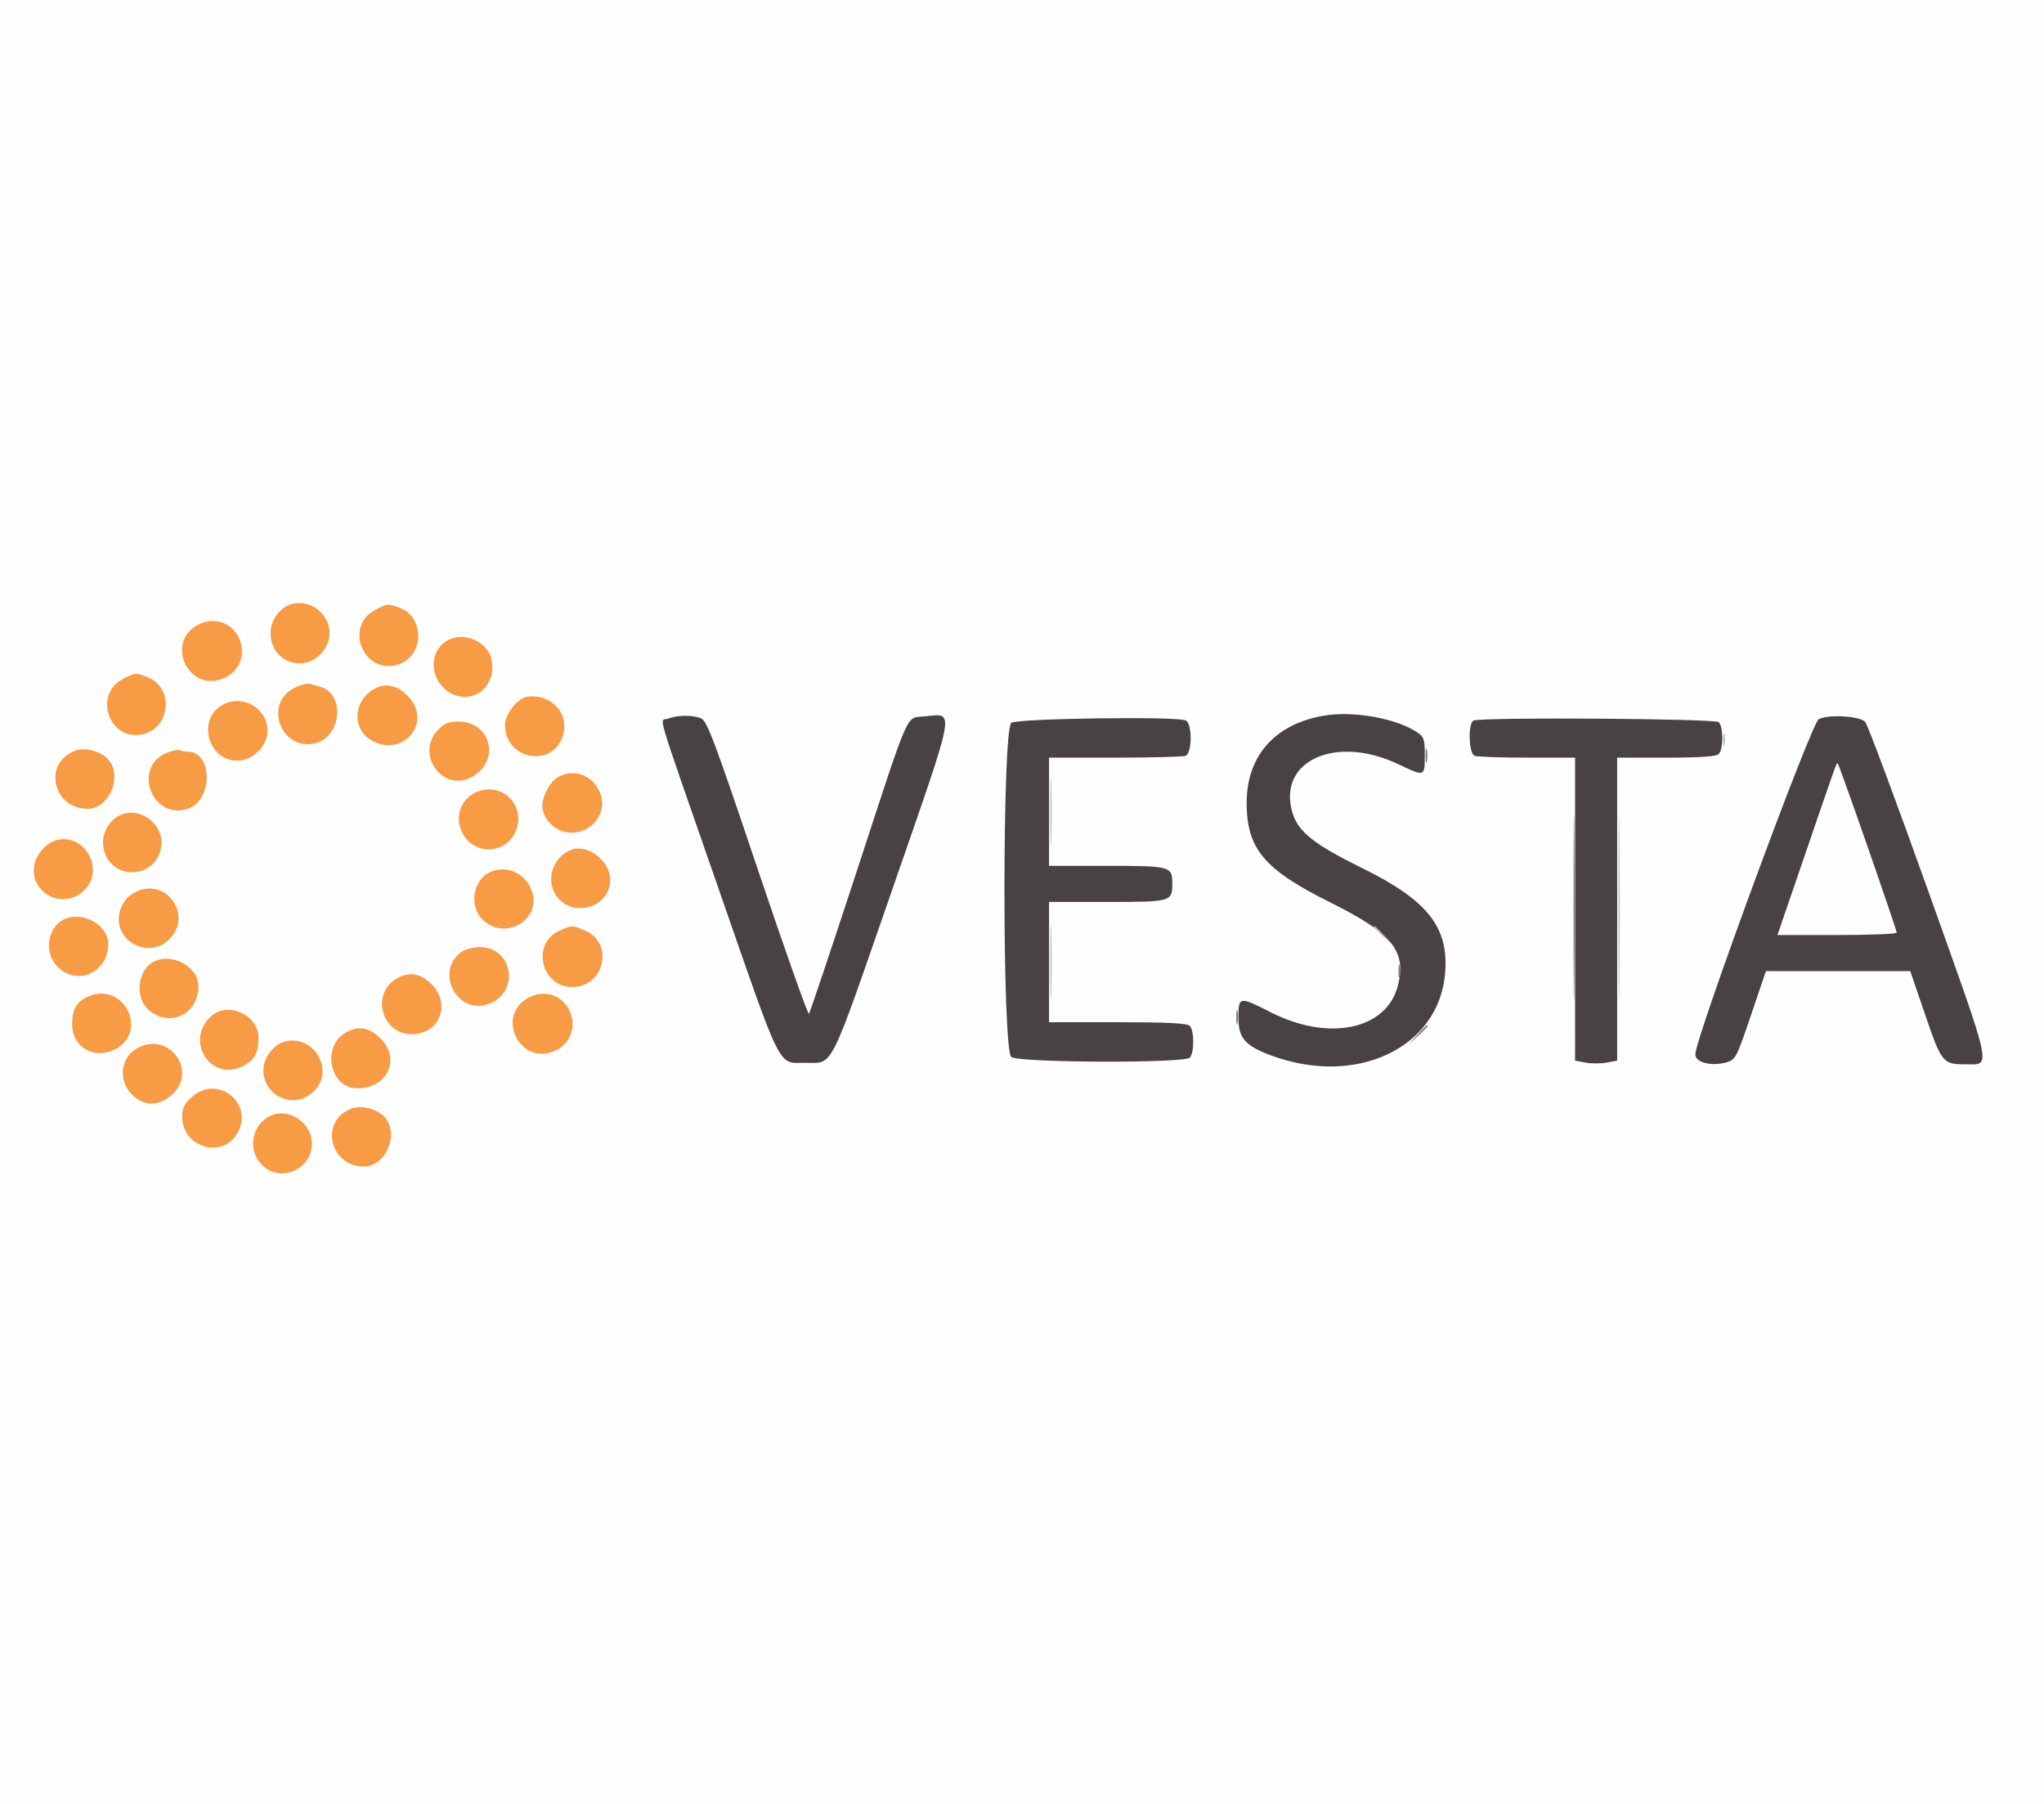
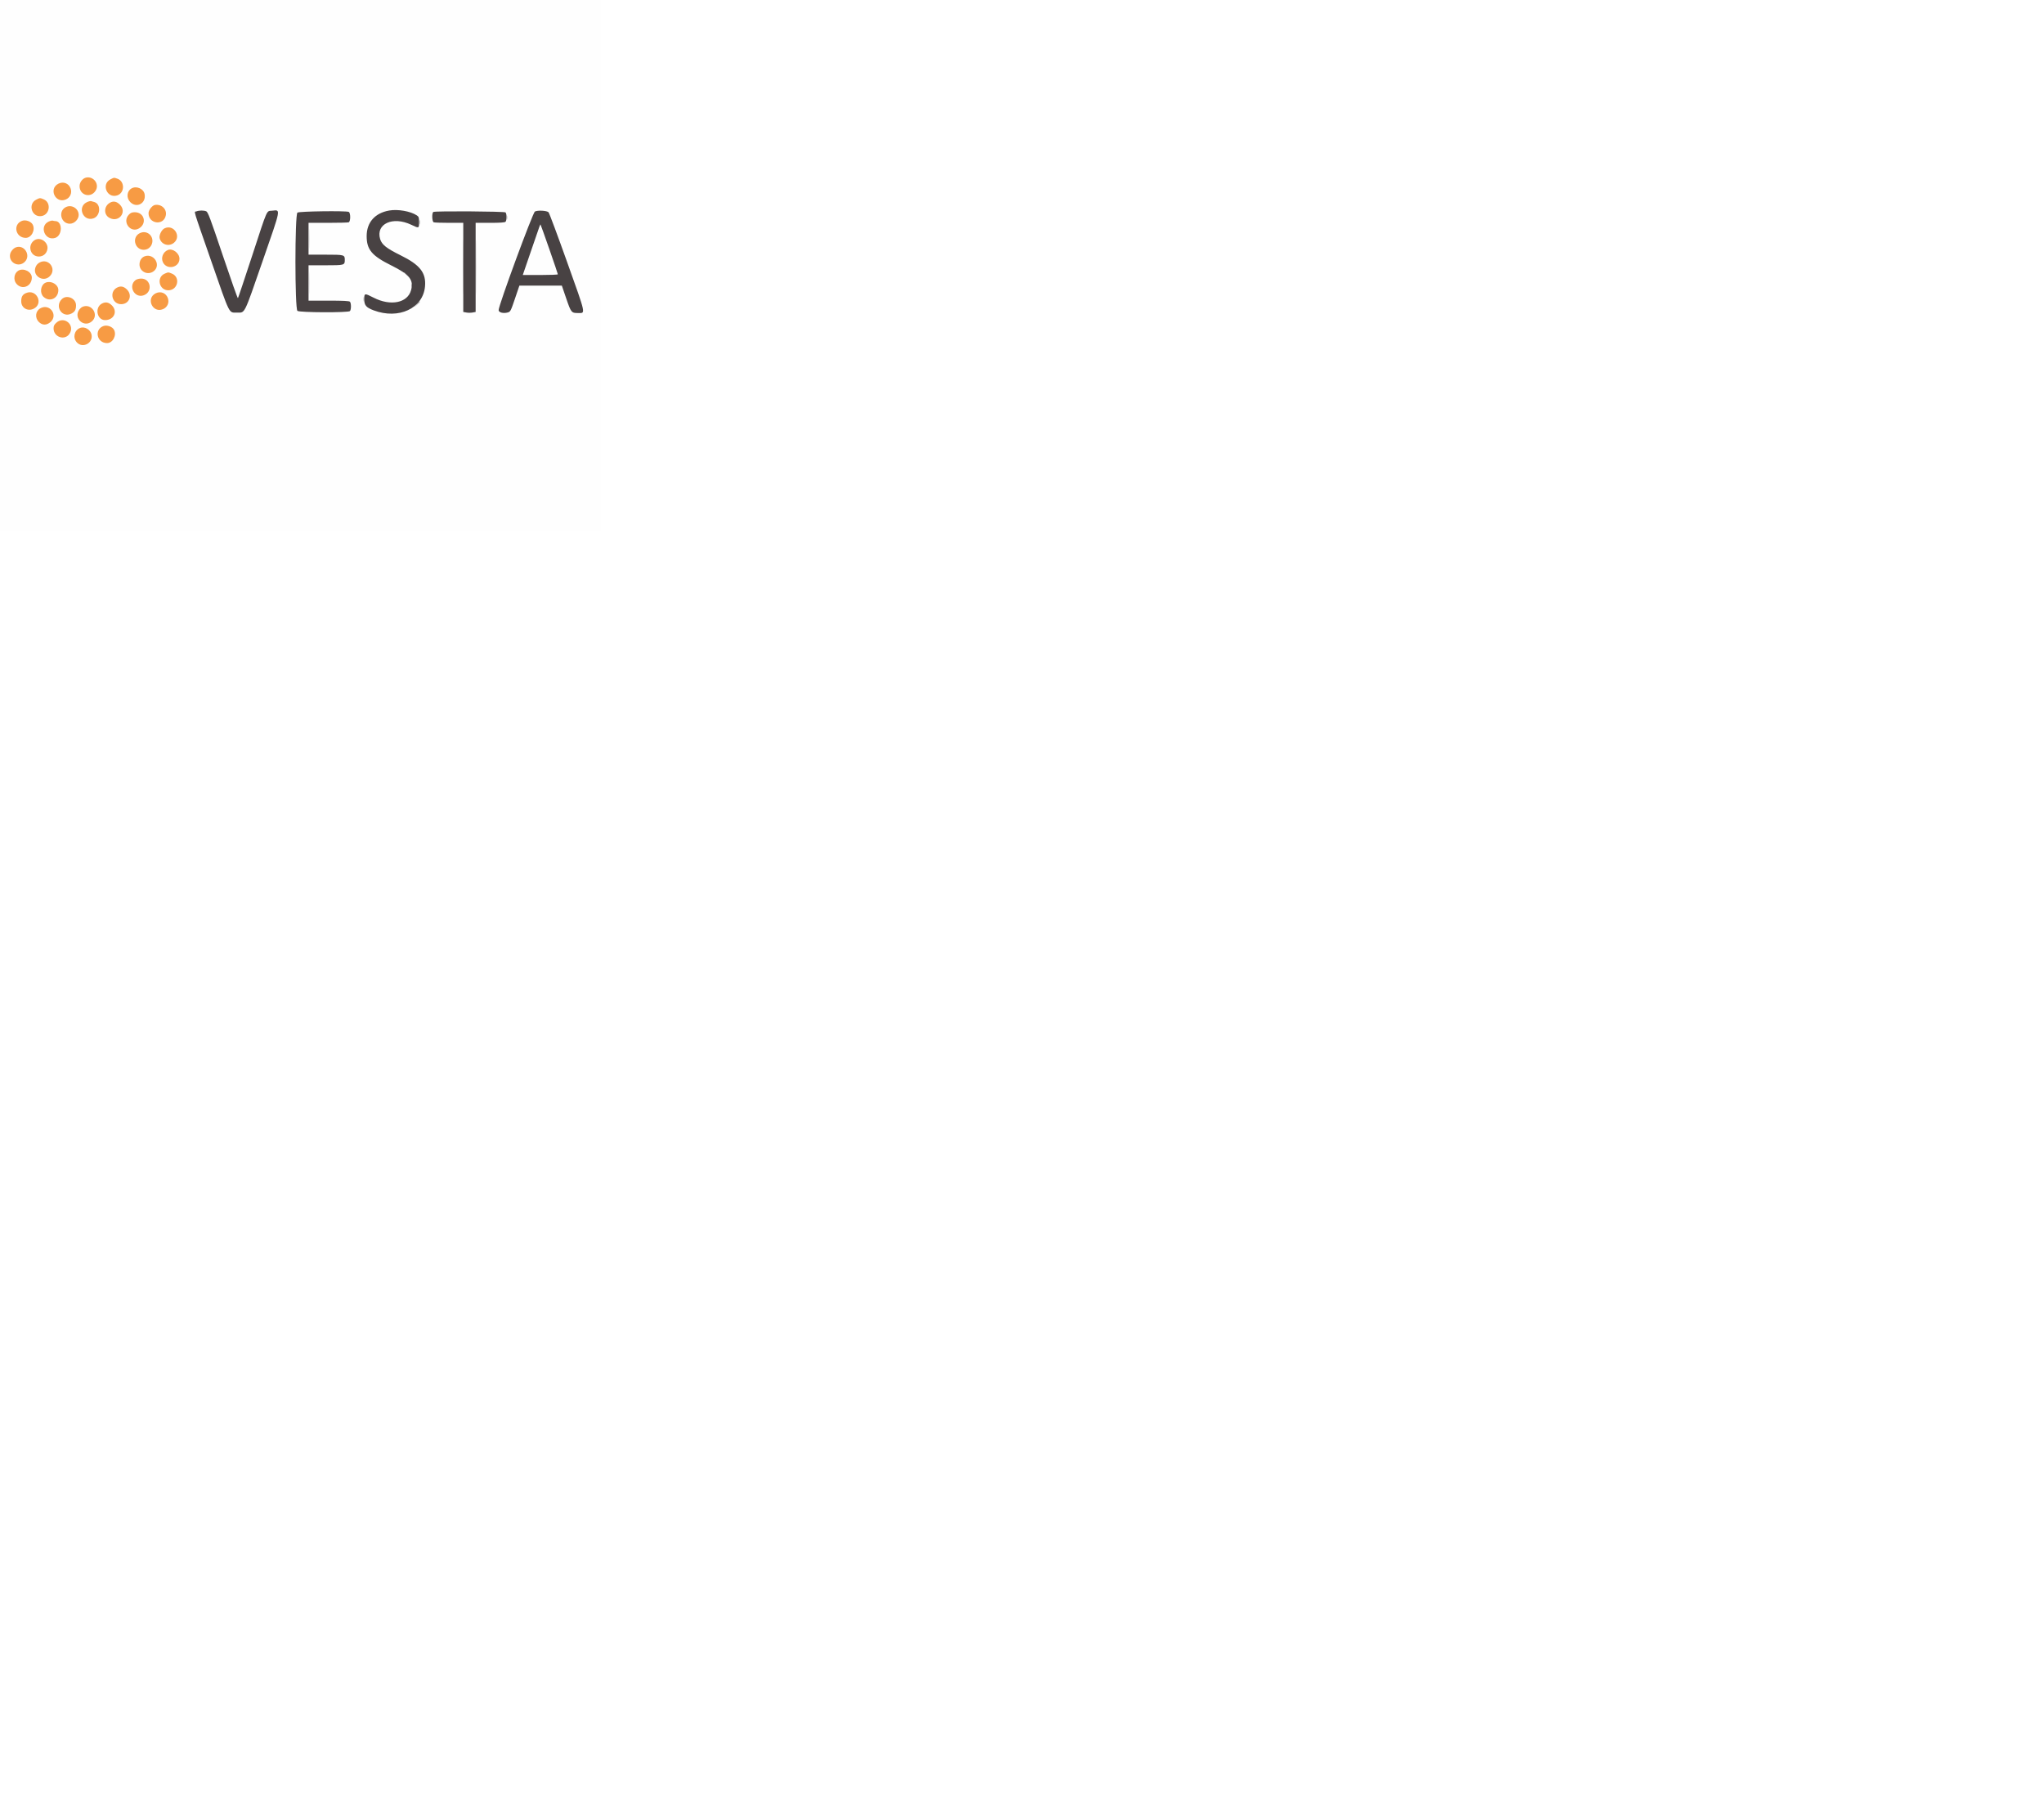
- <svg xmlns="http://www.w3.org/2000/svg" id="svg" version="1.1" style="display: block;">
+ <svg xmlns="http://www.w3.org/2000/svg" id="svg" version="1.1" width="1360" height="1200" style="display: block;">
  <g id="svgg">
    <path id="path0" d="M0.000 176.471 L 0.000 352.941 200.000 352.941 L 400.000 352.941 400.000 176.471 L 400.000 0.000 200.000 0.000 L 0.000 0.000 0.000 176.471 M63.088 119.989 C 68.084 125.530,60.484 133.302,54.771 128.494 C 52.518 126.598,51.898 123.762,53.191 121.263 C 55.237 117.305,60.104 116.679,63.088 119.989 M80.531 120.264 C 84.061 123.793,81.752 129.719,76.577 130.413 C 73.296 130.853,70.000 127.845,70.000 124.412 C 70.000 119.041,76.678 116.410,80.531 120.264 M45.432 122.893 C 49.641 126.653,47.120 133.235,41.471 133.235 C 39.391 133.235,38.514 132.899,37.219 131.604 C 33.519 127.904,36.262 121.176,41.471 121.176 C 42.894 121.176,44.092 121.696,45.432 122.893 M93.208 125.027 C 96.159 126.427,97.456 129.676,96.233 132.603 C 93.678 138.718,84.706 137.246,84.706 130.713 C 84.706 125.839,88.946 123.004,93.208 125.027 M31.119 133.793 C 33.327 136.001,33.279 139.929,31.016 142.193 C 28.549 144.660,24.652 144.530,22.305 141.902 C 17.020 135.988,25.507 128.180,31.119 133.793 M64.674 135.583 C 68.280 139.189,65.390 145.882,60.226 145.882 C 57.291 145.882,54.118 142.745,54.118 139.844 C 54.118 134.406,60.800 131.709,64.674 135.583 M80.045 135.837 C 83.114 138.906,82.074 143.899,78.011 145.597 C 71.927 148.139,66.749 140.193,71.640 135.822 C 74.309 133.438,77.652 133.443,80.045 135.837 M107.653 136.862 C 111.864 139.349,111.497 145.809,107.040 147.655 C 104.947 148.522,101.682 148.005,100.416 146.605 C 95.534 141.211,101.475 133.212,107.653 136.862 M50.816 138.838 C 54.670 142.560,51.911 148.824,46.416 148.824 C 39.897 148.824,38.288 139.917,44.340 137.330 C 46.700 136.322,48.690 136.785,50.816 138.838 M273.567 141.086 C 278.200 142.883,279.412 144.177,279.412 147.328 C 279.412 152.189,278.571 152.701,274.502 150.316 C 264.261 144.314,252.941 147.531,252.941 156.442 C 252.941 161.624,255.175 163.753,266.634 169.494 C 279.388 175.883,282.983 180.136,283.010 188.869 C 283.048 200.695,275.153 208.056,261.765 208.680 C 250.457 209.207,241.765 205.328,241.765 199.754 C 241.765 194.524,242.088 194.423,248.528 197.658 C 261.557 204.202,273.529 200.503,273.529 189.932 C 273.529 184.881,270.628 182.044,260.083 176.786 C 247.012 170.270,243.827 166.404,243.827 157.059 C 243.827 143.099,258.478 135.230,273.567 141.086 M148.220 168.937 C 153.549 184.691,158.049 197.442,158.220 197.273 C 158.390 197.105,162.765 184.215,167.941 168.630 L 177.353 140.294 181.463 140.294 C 184.920 140.294,185.604 140.459,185.772 141.331 C 185.996 142.496,164.520 204.848,163.183 206.912 C 162.412 208.102,161.853 208.235,157.647 208.235 C 151.665 208.235,153.341 211.540,140.341 174.118 C 127.267 136.480,127.858 139.855,134.386 140.124 L 138.529 140.294 148.220 168.937 M365.398 141.029 C 366.644 142.496,388.981 205.514,388.725 206.841 C 388.541 207.799,387.944 207.941,384.113 207.941 L 379.712 207.941 376.551 198.971 L 373.390 190.000 359.685 190.000 L 345.980 190.000 343.205 198.382 C 341.679 202.993,340.160 207.107,339.829 207.525 C 338.849 208.762,331.539 208.235,331.286 206.909 C 331.072 205.787,353.103 143.490,354.480 141.324 C 355.611 139.544,363.946 139.320,365.398 141.029 M94.265 142.930 C 99.260 148.472,91.661 156.243,85.947 151.435 C 83.694 149.539,83.075 146.703,84.367 144.204 C 86.414 140.246,91.280 139.620,94.265 142.930 M232.824 141.294 C 233.212 141.682,233.529 143.085,233.529 144.412 C 233.529 148.249,233.580 148.235,219.000 148.235 L 205.882 148.235 205.882 158.811 L 205.882 169.387 217.478 169.546 L 229.074 169.706 229.626 171.630 C 229.998 172.929,229.962 174.028,229.513 175.013 L 228.849 176.471 217.366 176.471 L 205.882 176.471 205.882 188.224 L 205.882 199.978 219.559 200.136 L 233.235 200.294 233.732 202.353 C 234.040 203.632,233.990 205.025,233.599 206.029 L 232.970 207.647 215.645 207.647 C 200.679 207.647,198.193 207.521,197.395 206.723 C 195.991 205.319,195.991 142.917,197.395 141.513 C 198.601 140.307,231.632 140.103,232.824 141.294 M337.306 143.075 C 337.675 144.565,337.631 145.743,337.172 146.751 L 336.496 148.235 326.777 148.235 L 317.059 148.235 317.059 177.529 C 317.059 210.271,317.356 208.235,312.578 208.235 C 307.153 208.235,307.647 211.279,307.647 177.878 L 307.647 148.235 297.710 148.235 C 286.763 148.235,287.059 148.341,287.059 144.412 C 287.059 140.281,285.154 140.559,312.271 140.729 L 336.765 140.882 337.306 143.075 M20.523 147.977 C 25.537 152.196,21.154 160.266,14.959 158.222 C 11.069 156.938,9.556 153.115,11.471 149.412 C 13.203 146.061,17.447 145.388,20.523 147.977 M37.666 147.363 C 39.954 148.546,41.382 151.367,40.925 153.801 C 40.180 157.774,35.352 159.967,31.873 157.912 C 25.147 153.939,30.729 143.775,37.666 147.363 M355.587 161.549 C 353.382 167.976,350.827 175.333,349.910 177.896 C 347.868 183.605,346.639 182.996,359.829 182.807 L 371.005 182.647 365.301 166.254 L 359.597 149.862 355.587 161.549 M116.235 153.176 C 118.550 155.491,118.810 157.580,117.126 160.341 C 114.267 165.030,107.132 163.832,106.131 158.494 C 104.974 152.325,111.794 148.736,116.235 153.176 M100.147 156.459 C 105.202 162.067,97.266 169.793,91.627 164.754 C 89.999 163.300,89.706 162.635,89.706 160.404 C 89.706 154.550,96.210 152.093,100.147 156.459 M30.045 160.543 C 34.258 164.755,30.454 172.145,24.721 170.886 C 17.724 169.349,18.737 158.824,25.882 158.824 C 27.799 158.824,28.697 159.194,30.045 160.543 M16.055 165.303 C 19.746 168.207,19.144 173.894,14.960 175.643 C 10.697 177.424,6.471 174.570,6.471 169.910 C 6.471 165.061,12.229 162.294,16.055 165.303 M117.671 167.374 C 122.117 171.398,118.477 179.074,112.642 177.979 C 107.118 176.943,105.660 169.465,110.456 166.767 C 112.419 165.663,116.124 165.974,117.671 167.374 M102.137 171.042 C 107.704 175.552,102.822 184.285,96.266 181.546 C 90.073 178.958,91.828 170.026,98.529 170.026 C 99.882 170.026,101.416 170.458,102.137 171.042 M33.079 175.246 C 37.316 179.031,34.765 185.588,29.056 185.588 C 26.770 185.588,26.121 185.305,24.658 183.667 C 19.536 177.935,27.346 170.124,33.079 175.246 M17.914 179.732 C 20.864 181.132,22.162 184.382,20.939 187.309 C 18.312 193.595,9.412 191.932,9.412 185.155 C 9.412 180.463,13.695 177.731,17.914 179.732 M116.020 182.893 C 120.257 186.678,117.706 193.235,111.997 193.235 C 109.711 193.235,109.062 192.952,107.599 191.314 C 102.477 185.582,110.288 177.771,116.020 182.893 M96.926 185.885 C 100.546 188.092,100.865 192.790,97.582 195.553 C 92.024 200.229,84.360 192.343,89.215 186.944 C 91.401 184.513,94.074 184.146,96.926 185.885 M35.628 187.920 C 41.543 190.391,39.434 199.412,32.941 199.412 C 27.937 199.412,25.204 193.694,28.317 189.736 C 30.406 187.080,32.420 186.579,35.628 187.920 M84.751 192.308 C 90.279 197.835,82.196 206.368,76.553 200.962 C 74.468 198.964,73.960 196.810,74.991 194.342 C 76.689 190.279,81.682 189.239,84.751 192.308 M23.882 196.118 C 26.422 198.657,26.594 201.417,24.376 204.053 C 21.615 207.334,16.943 207.018,14.678 203.397 C 10.838 197.257,18.758 190.993,23.882 196.118 M110.428 196.193 C 112.304 198.069,112.472 198.501,112.178 200.694 C 111.137 208.456,100.294 208.035,100.294 200.232 C 100.294 194.536,106.355 192.120,110.428 196.193 M47.333 197.895 C 53.320 200.396,51.335 209.438,44.808 209.399 C 38.587 209.361,36.575 201.483,41.949 198.206 C 44.191 196.839,44.731 196.808,47.333 197.895 M74.751 202.896 C 79.489 207.634,73.975 215.471,67.924 212.599 C 66.816 212.074,65.574 210.831,65.048 209.723 C 62.176 203.672,70.014 198.158,74.751 202.896 M60.961 204.572 C 66.527 209.081,61.645 217.815,55.090 215.075 C 48.897 212.488,50.652 203.556,57.353 203.556 C 58.706 203.556,60.239 203.987,60.961 204.572 M34.163 205.837 C 37.252 208.926,36.190 213.900,32.075 215.620 C 28.859 216.963,25.197 215.329,24.121 212.070 C 22.083 205.894,29.572 201.246,34.163 205.837 M43.803 213.189 C 49.933 215.750,48.120 224.680,41.471 224.680 C 34.907 224.680,33.006 215.825,39.009 213.214 C 41.373 212.185,41.401 212.185,43.803 213.189 M74.641 217.977 C 78.170 220.947,77.374 226.250,73.131 228.022 C 68.078 230.134,63.184 225.094,65.308 219.967 C 66.863 216.213,71.396 215.246,74.641 217.977 M57.833 218.304 C 62.119 220.496,62.351 226.593,58.241 229.020 C 56.075 230.300,54.250 230.255,51.972 228.867 C 45.631 225.000,51.222 214.923,57.833 218.304 " stroke="none" fill="#fefefe" fill-rule="evenodd" />
    <path id="path1" d="M258.957 140.040 C 249.457 141.702,243.963 147.938,243.963 157.059 C 243.963 166.073,247.373 170.128,260.394 176.600 C 272.537 182.636,275.356 186.159,273.513 193.001 C 271.223 201.506,259.957 203.801,248.681 198.059 C 242.476 194.899,242.353 194.921,242.353 199.180 C 242.353 203.078,243.670 204.602,248.649 206.465 C 265.275 212.685,281.464 205.150,282.786 190.577 C 283.611 181.475,279.468 176.188,266.523 169.821 C 257.150 165.212,254.037 162.740,252.930 159.027 C 249.910 148.908,261.328 143.661,273.630 149.515 C 278.866 152.007,278.824 152.023,278.824 147.617 C 278.824 144.644,278.646 144.137,277.295 143.251 C 273.084 140.493,264.731 139.030,258.957 140.040 M130.735 140.607 C 129.064 141.278,127.757 136.880,140.632 173.908 C 153.264 210.237,152.113 207.935,157.643 207.938 C 163.190 207.942,162.065 210.194,174.686 173.827 C 187.288 137.513,186.891 139.627,180.995 140.164 C 177.188 140.511,178.246 138.123,167.908 169.706 C 162.824 185.235,158.502 198.126,158.303 198.353 C 158.104 198.579,153.574 185.782,148.235 169.914 C 139.806 144.859,138.350 140.994,137.168 140.532 C 135.473 139.870,132.482 139.904,130.735 140.607 M355.917 140.711 C 354.450 141.487,331.775 203.068,331.768 206.297 C 331.764 207.874,334.900 208.681,337.835 207.857 C 339.629 207.354,339.826 206.978,342.644 198.666 L 345.581 190.000 359.702 190.002 L 373.824 190.004 376.765 198.595 C 379.964 207.941,380.204 208.235,384.632 208.235 C 389.727 208.235,390.150 210.204,377.367 174.389 C 371.021 156.608,365.451 141.679,364.991 141.215 C 363.860 140.076,357.757 139.737,355.917 140.711 M197.907 141.423 C 196.120 142.729,196.120 205.506,197.907 206.812 C 199.442 207.935,231.711 208.054,232.824 206.941 C 233.738 206.027,233.738 201.620,232.824 200.706 C 232.316 200.198,228.353 200.000,218.706 200.000 L 205.294 200.000 205.294 188.235 L 205.294 176.471 216.647 176.471 C 229.160 176.471,229.412 176.401,229.412 172.941 C 229.412 169.481,229.160 169.412,216.647 169.412 L 205.294 169.412 205.294 158.824 L 205.294 148.235 218.187 148.235 C 225.278 148.235,231.499 148.075,232.011 147.878 C 233.337 147.369,233.337 141.454,232.011 140.945 C 229.879 140.127,199.089 140.559,197.907 141.423 M288.382 140.978 C 287.235 141.441,287.404 147.428,288.578 147.878 C 289.089 148.075,293.722 148.235,298.872 148.235 L 308.235 148.235 308.235 177.876 L 308.235 207.516 310.294 207.902 C 311.426 208.115,313.279 208.115,314.412 207.902 L 316.471 207.516 316.471 177.876 L 316.471 148.235 326.059 148.235 C 332.732 148.235,335.862 148.021,336.353 147.529 C 337.267 146.615,337.267 142.208,336.353 141.294 C 335.645 140.587,290.096 140.286,288.382 140.978 M365.553 165.875 C 368.646 174.752,371.176 182.224,371.176 182.478 C 371.176 182.733,365.925 182.941,359.507 182.941 L 347.837 182.941 353.337 166.912 C 359.947 147.649,359.385 149.189,359.685 149.489 C 359.820 149.624,362.461 156.998,365.553 165.875 " stroke="none" fill="#484243" fill-rule="evenodd" />
    <path id="path2" d="M57.353 118.110 C 54.973 118.595,52.941 121.217,52.941 123.803 C 52.941 130.229,60.914 132.097,63.878 126.365 C 66.058 122.150,62.100 117.143,57.353 118.110 M73.544 119.266 C 67.149 122.483,71.191 132.228,77.990 129.984 C 83.076 128.305,83.158 120.628,78.109 118.868 C 75.805 118.064,75.958 118.051,73.544 119.266 M38.838 122.192 C 32.176 125.591,36.852 135.598,43.755 132.714 C 46.633 131.511,48.014 128.482,47.035 125.517 C 45.873 121.995,42.169 120.493,38.838 122.192 M87.500 125.341 C 84.334 127.185,83.941 131.706,86.706 134.471 C 90.991 138.756,97.356 135.199,96.222 129.153 C 95.542 125.530,90.762 123.441,87.500 125.341 M24.132 132.795 C 18.195 135.782,21.260 144.951,27.780 143.704 C 33.225 142.663,34.161 134.717,29.089 132.597 C 26.593 131.554,26.598 131.554,24.132 132.795 M57.655 134.564 C 51.248 137.784,55.316 147.519,62.130 145.271 C 66.925 143.688,67.373 135.714,62.741 134.388 C 62.042 134.188,61.071 133.915,60.582 133.782 C 60.093 133.649,58.776 134.001,57.655 134.564 M73.235 134.800 C 69.002 137.129,68.829 142.874,72.929 144.994 C 79.175 148.224,84.698 141.051,79.765 136.118 C 77.655 134.008,75.475 133.569,73.235 134.800 M103.108 136.338 C 101.279 136.631,98.824 139.752,98.824 141.782 C 98.824 149.073,109.001 150.338,110.337 143.213 C 111.109 139.099,107.471 135.640,103.108 136.338 M43.594 137.880 C 38.495 140.706,40.628 148.824,46.471 148.824 C 49.451 148.824,52.353 145.950,52.353 142.998 C 52.353 138.582,47.473 135.730,43.594 137.880 M85.698 142.826 C 81.127 147.598,86.794 155.259,92.456 151.962 C 97.997 148.735,96.055 141.176,89.685 141.176 C 87.817 141.176,86.926 141.545,85.698 142.826 M14.706 146.886 C 8.360 149.206,10.290 158.235,17.132 158.235 C 20.956 158.235,23.685 152.999,21.747 149.379 C 20.619 147.271,17.080 146.018,14.706 146.886 M32.538 147.330 C 25.829 150.253,29.814 160.529,36.767 158.235 C 41.704 156.605,41.675 147.059,36.733 147.059 C 36.318 147.059,35.626 146.936,35.195 146.786 C 34.764 146.636,33.569 146.881,32.538 147.330 M109.412 151.925 C 107.487 152.882,105.718 156.493,106.211 158.456 C 107.283 162.729,112.369 164.337,115.767 161.477 C 120.950 157.116,115.486 148.904,109.412 151.925 M94.436 154.590 C 90.592 155.422,88.707 159.359,90.453 162.910 C 92.661 167.397,99.010 167.220,100.932 162.618 C 102.800 158.148,99.104 153.581,94.436 154.590 M23.758 159.378 C 21.355 160.392,19.857 163.007,20.202 165.587 C 21.108 172.378,30.661 172.325,31.573 165.524 C 32.126 161.403,27.528 157.787,23.758 159.378 M10.588 164.533 C 8.842 165.171,7.070 167.283,6.722 169.140 C 5.668 174.759,12.445 178.234,16.516 174.163 C 20.764 169.915,16.190 162.485,10.588 164.533 M111.765 166.276 C 108.457 167.567,106.893 171.542,108.483 174.617 C 111.181 179.833,119.412 177.948,119.412 172.113 C 119.412 168.442,114.947 165.034,111.765 166.276 M96.064 170.566 C 92.438 172.104,91.654 177.445,94.661 180.131 C 99.059 184.061,105.927 179.895,104.113 174.398 C 102.981 170.969,99.275 169.205,96.064 170.566 M26.485 174.545 C 25.118 175.243,24.171 176.307,23.625 177.758 C 21.458 183.521,28.779 188.120,33.155 183.743 C 37.881 179.017,32.437 171.509,26.485 174.545 M12.206 180.047 C 9.352 181.709,8.690 186.110,10.898 188.735 C 14.630 193.170,21.176 190.557,21.176 184.633 C 21.176 180.798,15.713 178.005,12.206 180.047 M109.537 182.063 C 103.835 184.540,105.901 193.291,112.145 193.114 C 118.389 192.937,120.161 184.423,114.452 182.038 C 111.978 181.004,111.974 181.004,109.537 182.063 M90.163 186.337 C 85.010 190.340,89.604 198.690,95.701 196.405 C 101.816 194.113,100.374 185.272,93.890 185.307 C 92.512 185.315,90.908 185.758,90.163 186.337 M29.853 188.282 C 26.900 190.003,26.412 195.136,28.980 197.485 C 33.049 201.209,38.824 198.534,38.824 192.925 C 38.824 189.034,33.391 186.222,29.853 188.282 M77.712 191.409 C 72.507 194.294,74.625 202.353,80.588 202.353 C 85.988 202.353,88.334 196.452,84.471 192.588 C 82.295 190.412,80.177 190.043,77.712 191.409 M17.252 194.975 C 14.963 195.971,14.118 197.452,14.118 200.469 C 14.118 204.785,18.359 207.329,22.342 205.402 C 29.259 202.056,24.306 191.907,17.252 194.975 M103.544 195.134 C 96.882 198.532,101.558 208.539,108.460 205.655 C 111.339 204.452,112.720 201.424,111.741 198.458 C 110.579 194.936,106.875 193.434,103.544 195.134 M41.251 198.880 C 36.063 203.713,41.324 211.799,47.558 208.575 C 49.832 207.400,50.588 206.016,50.588 203.032 C 50.588 198.515,44.533 195.823,41.251 198.880 M67.712 201.997 C 62.855 204.689,64.526 212.941,69.927 212.941 C 75.815 212.941,78.489 207.195,74.471 203.176 C 72.295 201.001,70.177 200.631,67.712 201.997 M54.887 204.096 C 54.178 204.397,53.133 205.353,52.564 206.221 C 48.870 211.858,55.912 218.163,61.062 213.830 C 66.135 209.561,61.019 201.496,54.887 204.096 M26.927 205.035 C 23.569 206.857,23.031 211.357,25.837 214.163 C 28.180 216.506,31.042 216.511,33.654 214.178 C 38.819 209.563,33.045 201.714,26.927 205.035 M37.539 214.631 C 36.068 215.945,35.647 216.796,35.647 218.451 C 35.647 224.299,43.122 226.803,46.263 222.009 C 50.075 216.192,42.736 209.987,37.539 214.631 M68.824 216.886 C 62.478 219.206,64.408 228.235,71.249 228.235 C 75.074 228.235,77.802 222.999,75.865 219.379 C 74.737 217.271,71.198 216.018,68.824 216.886 M53.169 218.201 C 49.388 219.797,48.309 224.629,51.049 227.697 C 54.880 231.984,61.993 228.363,60.925 222.670 C 60.279 219.225,56.248 216.902,53.169 218.201 " stroke="none" fill="#f79b44" fill-rule="evenodd" />
    <path id="path3" d="M278.972 147.941 C 278.978 149.235,279.099 149.695,279.240 148.964 C 279.380 148.232,279.375 147.173,279.228 146.611 C 279.080 146.048,278.965 146.647,278.972 147.941 M307.920 177.647 C 307.920 193.985,307.996 200.669,308.088 192.500 C 308.180 184.331,308.180 170.963,308.088 162.794 C 307.996 154.625,307.920 161.309,307.920 177.647 M273.666 190.000 C 273.666 191.132,273.787 191.596,273.935 191.029 C 274.083 190.463,274.083 189.537,273.935 188.971 C 273.787 188.404,273.666 188.868,273.666 190.000 M241.913 199.118 C 241.920 200.412,242.040 200.872,242.181 200.140 C 242.321 199.408,242.316 198.350,242.169 197.787 C 242.022 197.225,241.907 197.824,241.913 199.118 M277.316 202.500 L 275.588 204.412 277.500 202.684 C 279.282 201.074,279.682 200.588,279.228 200.588 C 279.126 200.588,278.266 201.449,277.316 202.500 " stroke="none" fill="#838081" fill-rule="evenodd" />
    <path id="path4" d="M337.195 144.706 C 337.195 145.838,337.316 146.301,337.464 145.735 C 337.612 145.169,337.612 144.243,337.464 143.676 C 337.316 143.110,337.195 143.574,337.195 144.706 M205.538 158.824 C 205.538 164.809,205.626 167.257,205.732 164.265 C 205.839 161.272,205.839 156.375,205.732 153.382 C 205.626 150.390,205.538 152.838,205.538 158.824 M316.744 177.647 C 316.744 193.985,316.819 200.669,316.911 192.500 C 317.004 184.331,317.004 170.963,316.911 162.794 C 316.819 154.625,316.744 161.309,316.744 177.647 M205.542 188.235 C 205.542 194.868,205.628 197.581,205.733 194.265 C 205.838 190.949,205.838 185.522,205.733 182.206 C 205.628 178.890,205.542 181.603,205.542 188.235 M268.824 181.361 C 268.824 181.462,269.684 182.322,270.735 183.272 L 272.647 185.000 270.919 183.088 C 269.309 181.306,268.824 180.906,268.824 181.361 " stroke="none" fill="#bdbbbc" fill-rule="evenodd" />
  </g>
</svg>
